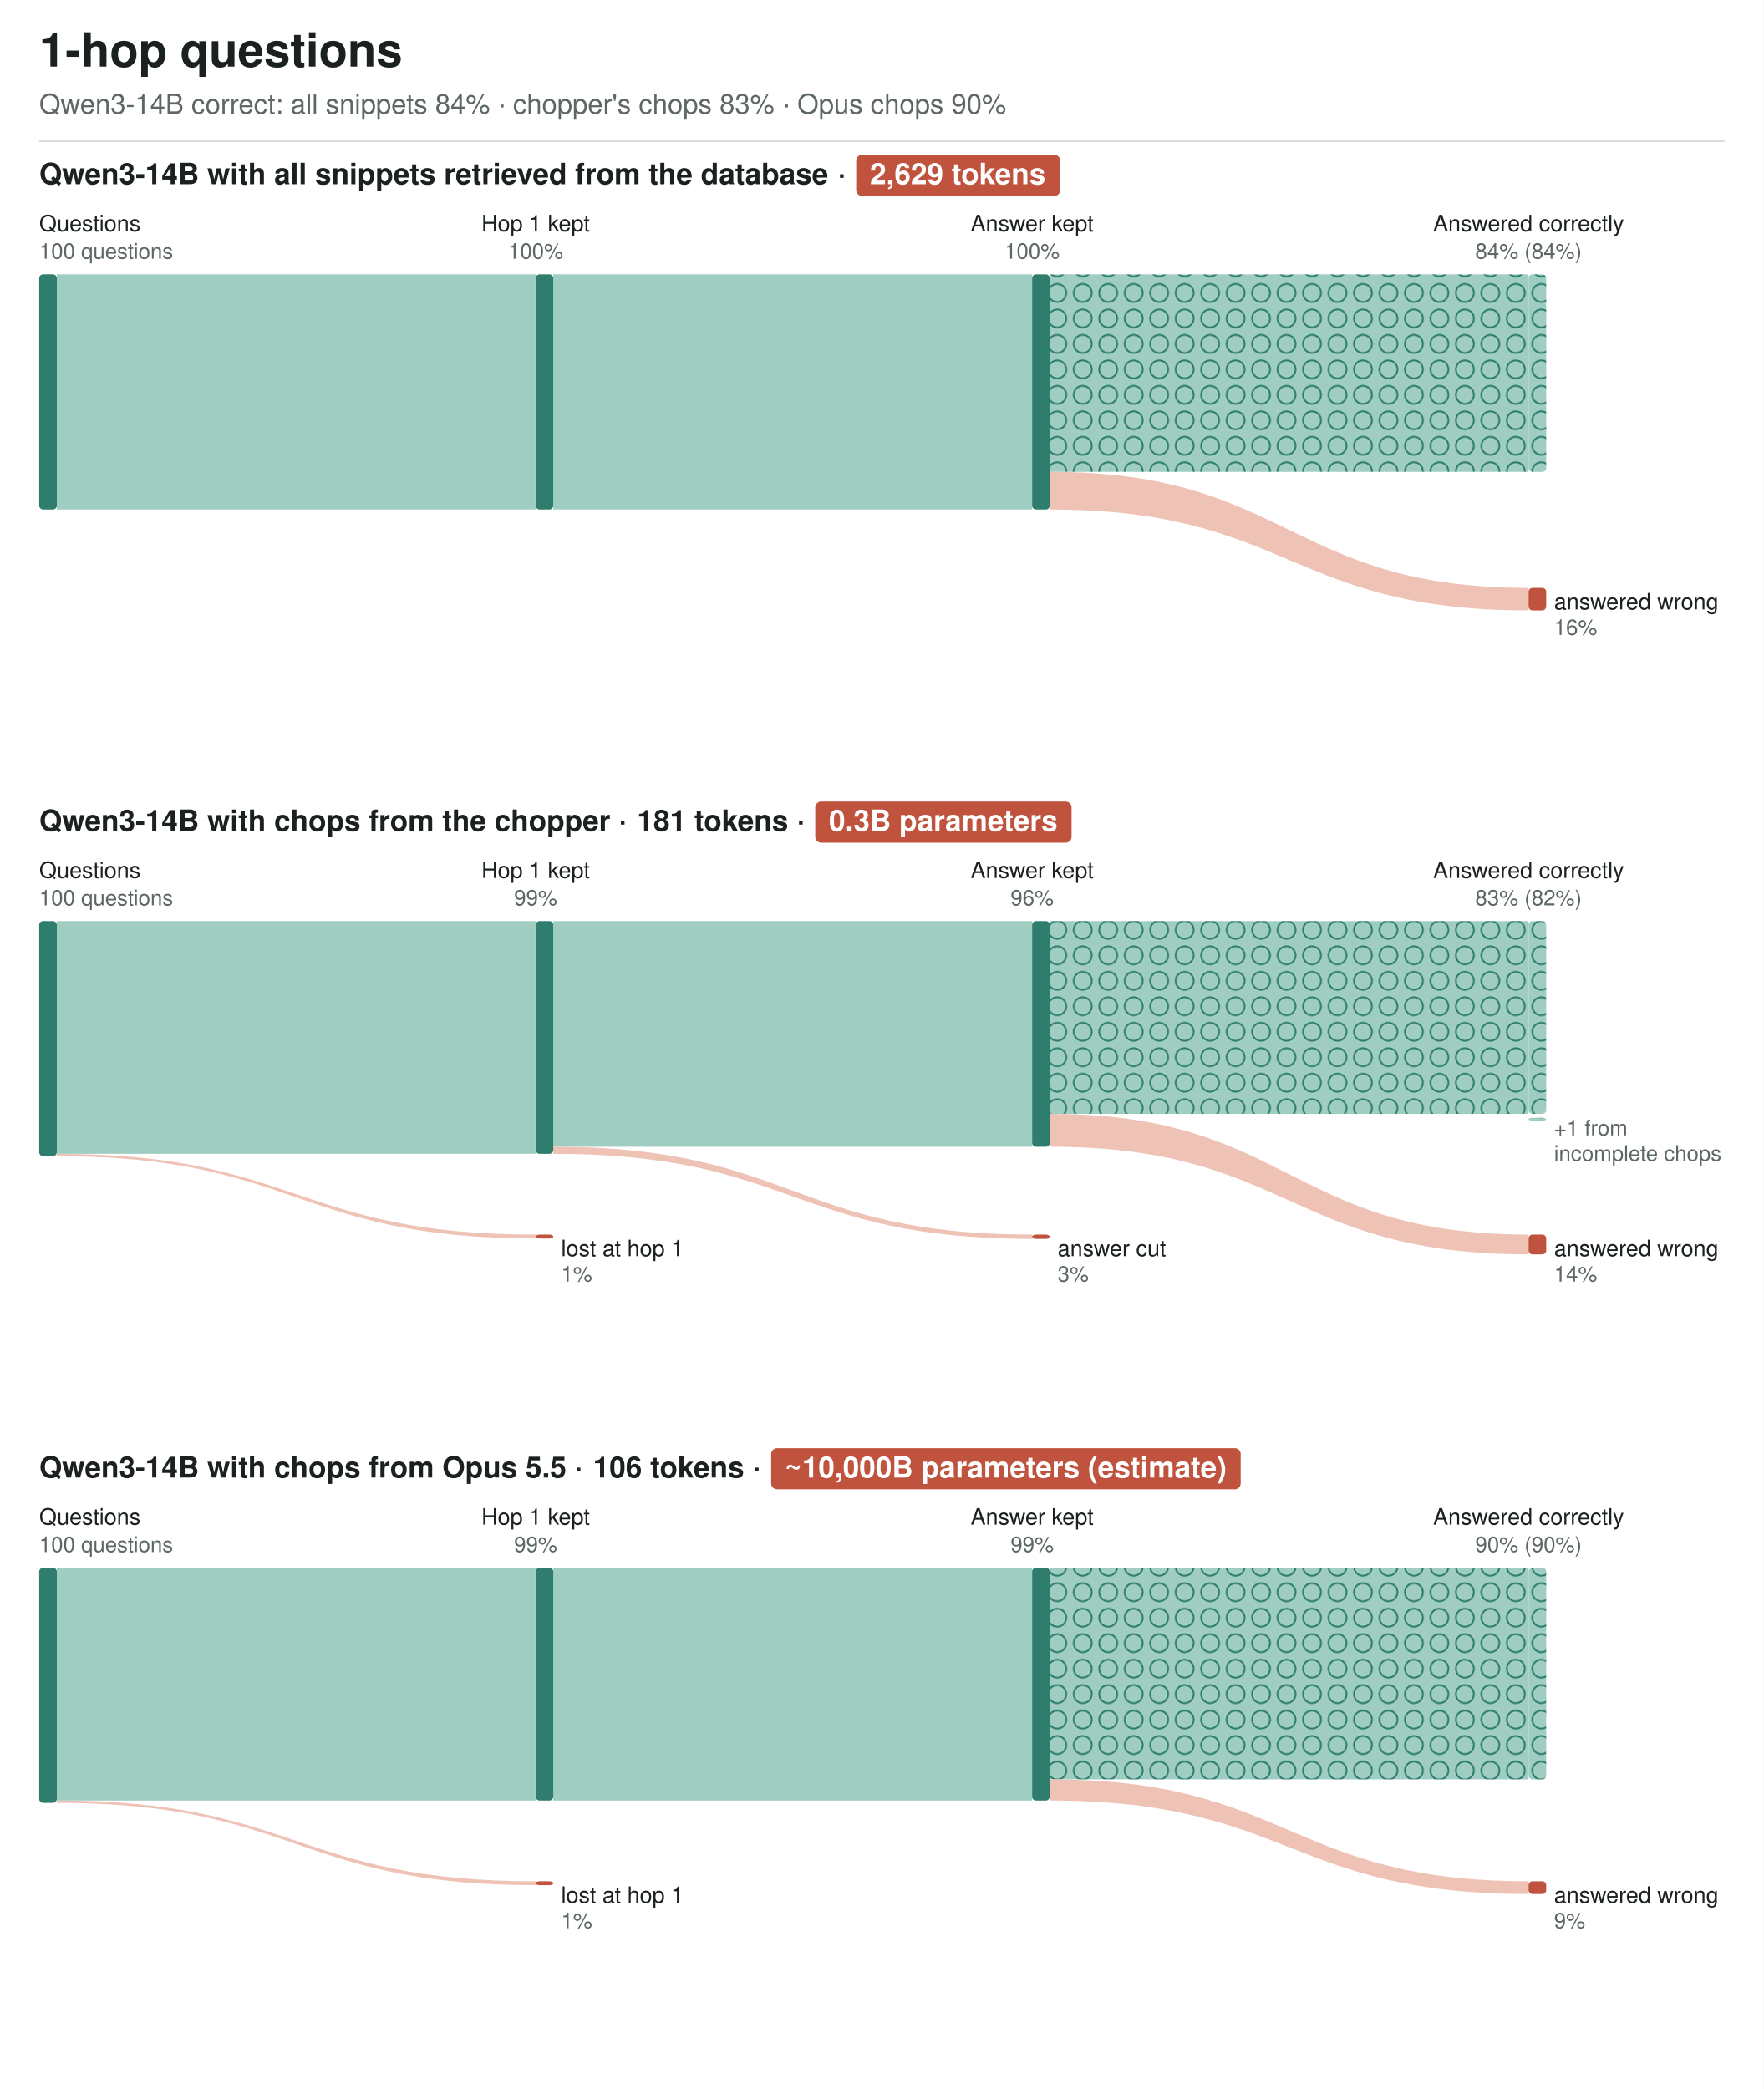
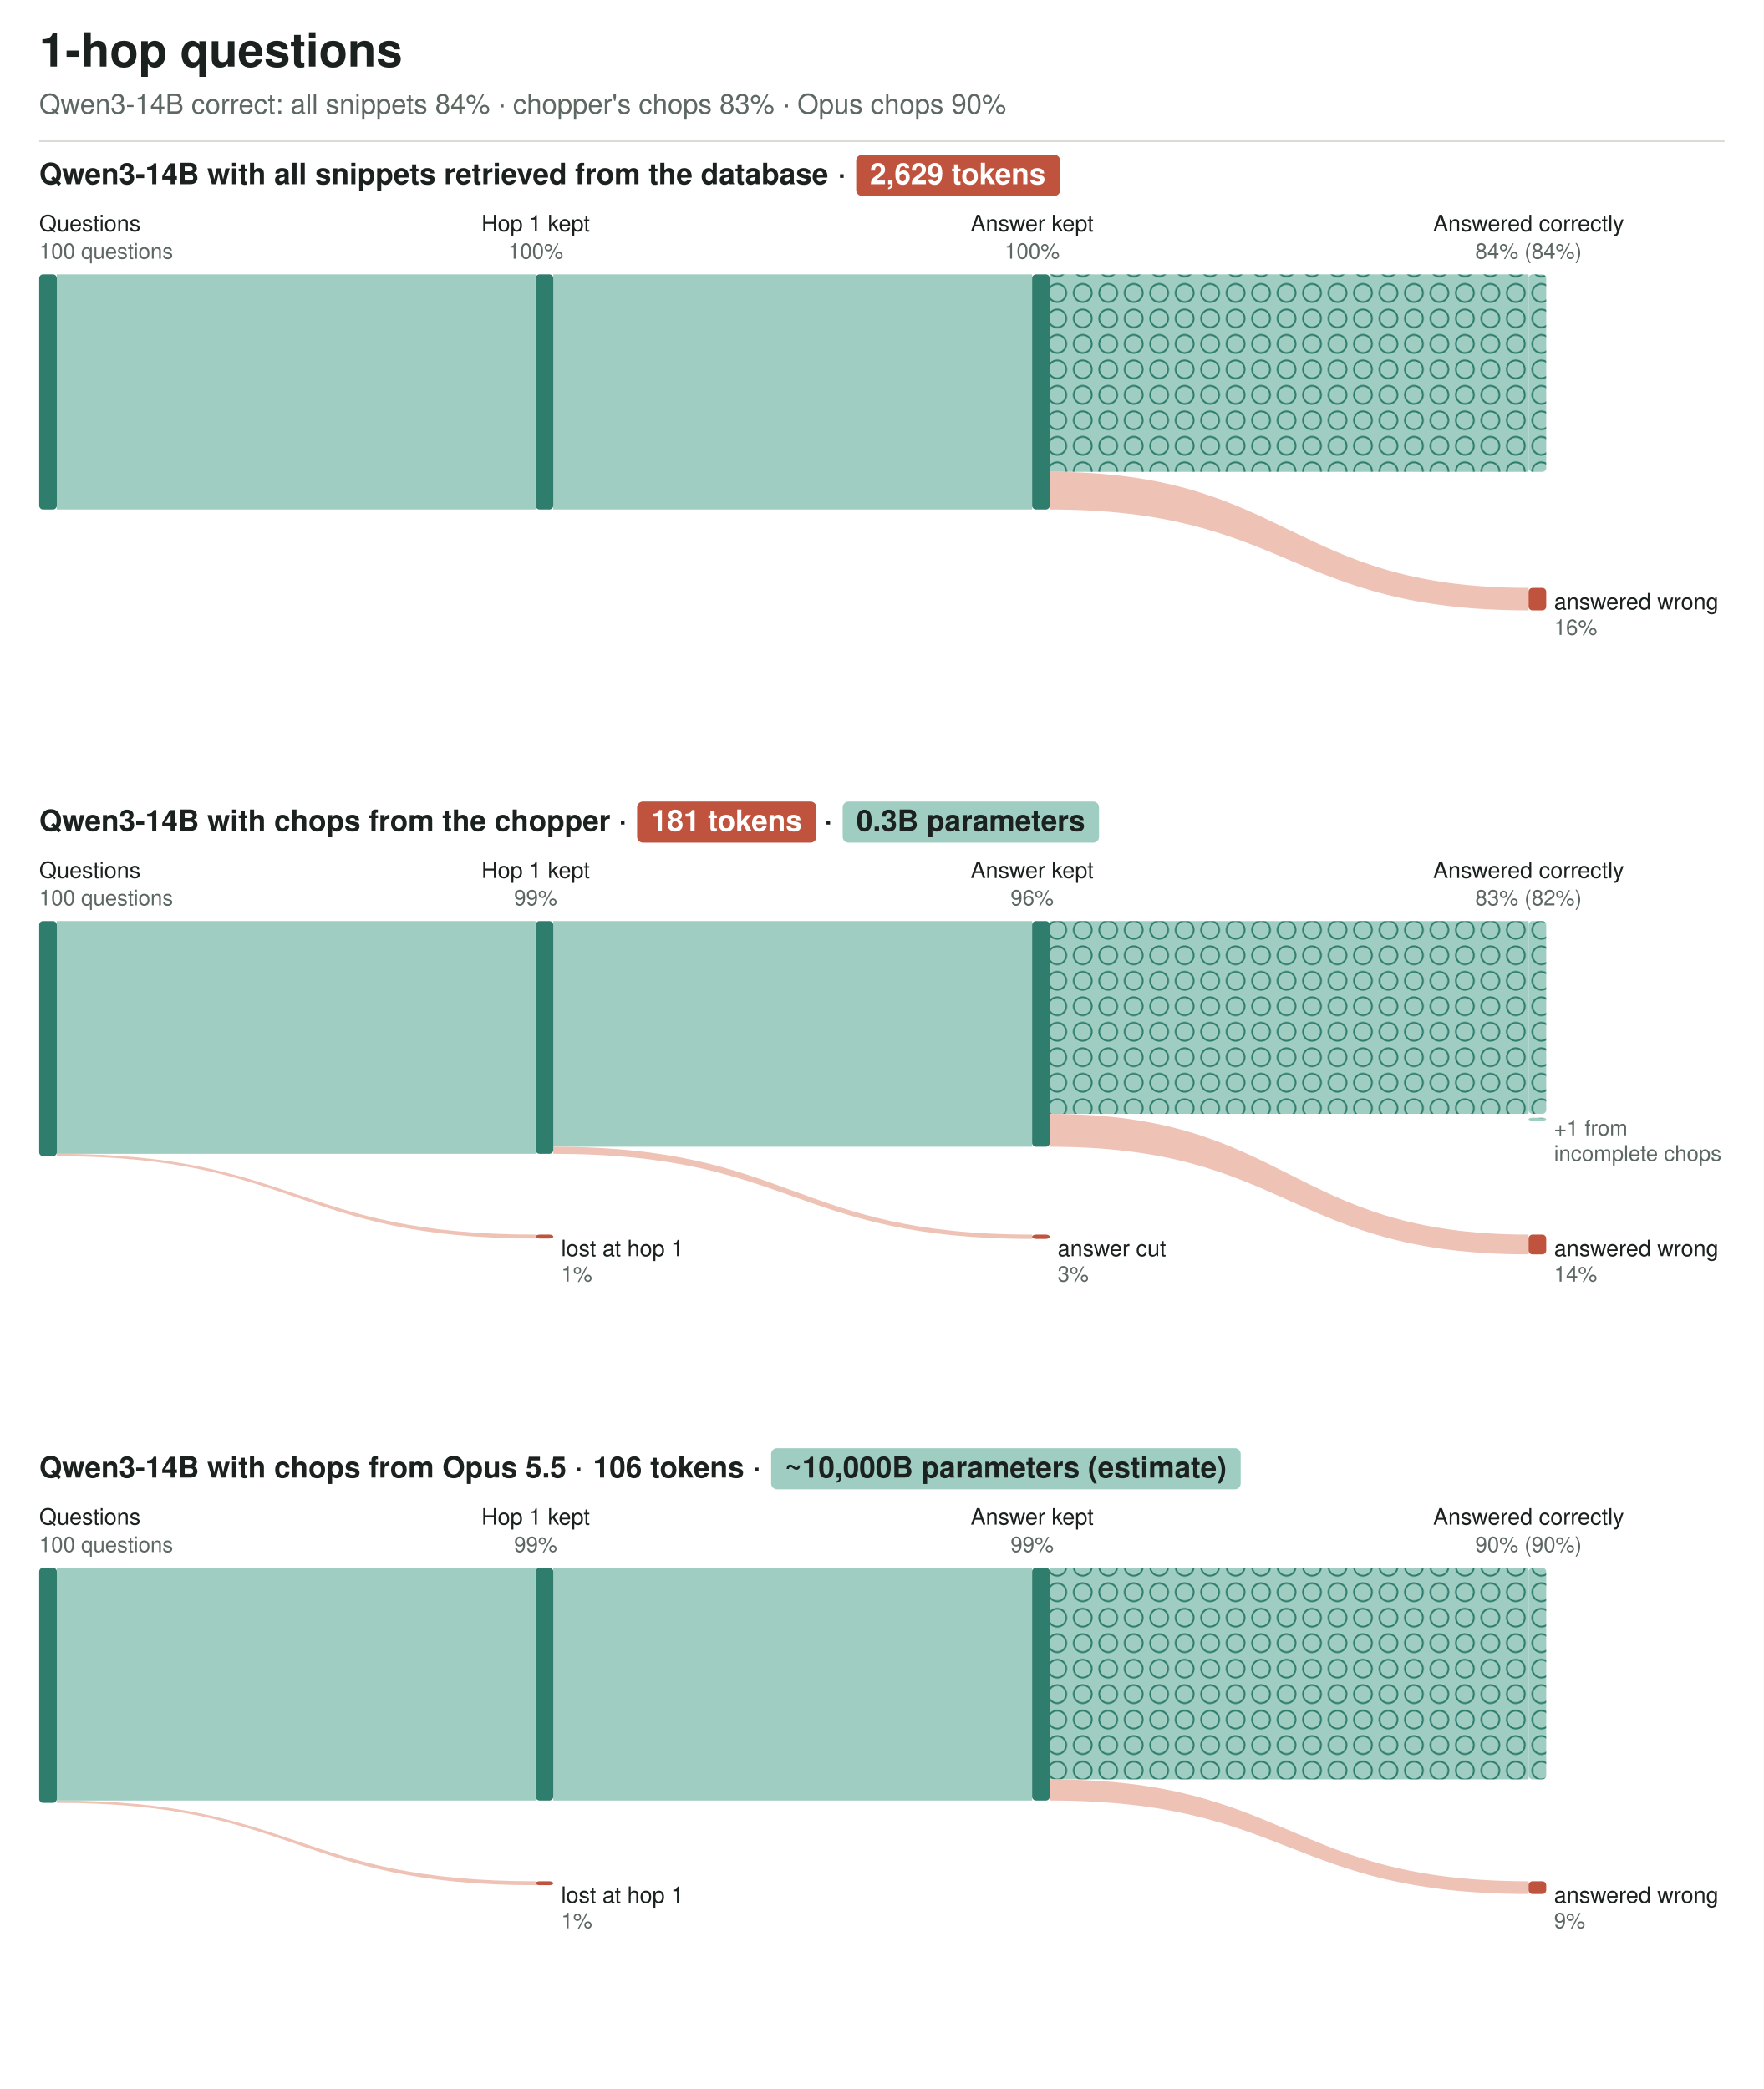
<svg xmlns="http://www.w3.org/2000/svg" viewBox="0 0 900 1066" width="900" font-family="Helvetica, Arial, sans-serif">
  <rect width="100%" height="100%" fill="#ffffff" />
  <defs>
    <pattern id="dots" width="13" height="13" patternUnits="userSpaceOnUse">
      <rect width="13" height="13" fill="#9fcdc2" />
      <circle cx="6.5" cy="6.5" r="4.6" fill="none" stroke="#2f7d6d" stroke-width="0.9" />
    </pattern>
  </defs>
  <text x="20" y="34" font-size="24" font-weight="700" fill="#1b211f">1-hop questions</text>
  <text x="20" y="58" font-size="14" fill="#5d6863">Qwen3-14B correct: all snippets 84% · chopper's chops 83% · Opus chops 90%</text>
  <line x1="20" y1="72" x2="880" y2="72" stroke="#d9ddd6" />
  <text x="20.0" y="94" font-size="15" font-weight="700" fill="#1b211f" xml:space="preserve">Qwen3-14B with all snippets retrieved from the database</text>
  <text x="423.5" y="94" font-size="15" font-weight="700" fill="#1b211f" xml:space="preserve"> · </text>
  <rect x="436.9" y="79" width="104.1" height="21" rx="3" fill="#c0533d" />
  <text x="443.9" y="94" font-size="15" font-weight="700" fill="#ffffff">2,629 tokens</text>
  <path d="M29.0,140.0 C151.2,140.0 151.2,140.0 273.3,140.0 L273.3,260.0 C151.2,260.0 151.2,260.0 29.0,260.0 Z" fill="#9fcdc2" />
  <path d="M282.3,140.0 C404.5,140.0 404.5,140.0 526.7,140.0 L526.7,260.0 C404.5,260.0 404.5,260.0 282.3,260.0 Z" fill="#9fcdc2" />
  <path d="M535.7,140.0 C657.8,140.0 657.8,140.0 780.0,140.0 L780.0,240.8 C657.8,240.8 657.8,240.8 535.7,240.8 Z" fill="url(#dots)" />
  <path d="M535.7,240.8 C657.8,240.8 657.8,300.0 780.0,300.0 L780.0,311.5 C657.8,311.5 657.8,260.0 535.7,260.0 Z" fill="#efc2b6" />
  <rect x="780.0" y="300" width="9" height="11.5" fill="#c0533d" rx="2" />
  <text x="793.0" y="311" font-size="11.5" fill="#1b211f">answered wrong</text>
  <text x="793.0" y="324" font-size="11" fill="#5d6863">16%</text>
  <rect x="20.0" y="140" width="9" height="120.0" fill="#2f7d6d" rx="2" />
  <text x="20.0" y="118" font-size="11.5" text-anchor="start" fill="#1b211f">Questions</text>
  <text x="20.0" y="132" font-size="11" text-anchor="start" fill="#5d6863">100 questions</text>
  <rect x="273.333" y="140" width="9" height="120.0" fill="#2f7d6d" rx="2" />
  <text x="273.333" y="118" font-size="11.5" text-anchor="middle" fill="#1b211f">Hop 1 kept</text>
  <text x="273.333" y="132" font-size="11" text-anchor="middle" fill="#5d6863">100%</text>
  <rect x="526.667" y="140" width="9" height="120.0" fill="#2f7d6d" rx="2" />
  <text x="526.667" y="118" font-size="11.5" text-anchor="middle" fill="#1b211f">Answer kept</text>
  <text x="526.667" y="132" font-size="11" text-anchor="middle" fill="#5d6863">100%</text>
  <rect x="780.0" y="140" width="9" height="100.8" fill="url(#dots)" rx="2" />
  <text x="780.0" y="118" font-size="11.5" text-anchor="middle" fill="#1b211f">Answered correctly</text>
  <text x="780.0" y="132" font-size="11" text-anchor="middle" fill="#5d6863">84% (84%)</text>
  <text x="20.0" y="424.0" font-size="15" font-weight="700" fill="#1b211f" xml:space="preserve">Qwen3-14B with chops from the chopper</text>
  <text x="311.7" y="424.0" font-size="15" font-weight="700" fill="#1b211f" xml:space="preserve"> · </text>
-   <text x="325.1" y="424.0" font-size="15" font-weight="700" fill="#1b211f" xml:space="preserve">181 tokens</text>
-   <text x="402.6" y="424.0" font-size="15" font-weight="700" fill="#1b211f" xml:space="preserve"> · </text>
-   <rect x="416.0" y="409.0" width="130.8" height="21" rx="3" fill="#c0533d" />
-   <text x="423.0" y="424.0" font-size="15" font-weight="700" fill="#ffffff">0.3B parameters</text>
+   <rect x="325.1" y="409.0" width="91.5" height="21" rx="3" fill="#c0533d" />
+   <text x="332.1" y="424.0" font-size="15" font-weight="700" fill="#ffffff">181 tokens</text>
+   <text x="416.6" y="424.0" font-size="15" font-weight="700" fill="#1b211f" xml:space="preserve"> · </text>
+   <rect x="430.0" y="409.0" width="130.8" height="21" rx="3" fill="#9fcdc2" />
+   <text x="437.0" y="424.0" font-size="15" font-weight="700" fill="#1b211f">0.3B parameters</text>
  <path d="M29.0,470.0 C151.2,470.0 151.2,470.0 273.3,470.0 L273.3,588.8 C151.2,588.8 151.2,588.8 29.0,588.8 Z" fill="#9fcdc2" />
  <path d="M29.0,588.8 C151.2,588.8 151.2,630.0 273.3,630.0 L273.3,632.0 C151.2,632.0 151.2,590.0 29.0,590.0 Z" fill="#efc2b6" />
  <rect x="273.333" y="630.0" width="9" height="2.0" fill="#c0533d" rx="2" />
  <text x="286.333" y="641.0" font-size="11.5" fill="#1b211f">lost at hop 1</text>
  <text x="286.333" y="654.0" font-size="11" fill="#5d6863">1%</text>
  <path d="M282.3,470.0 C404.5,470.0 404.5,470.0 526.7,470.0 L526.7,585.2 C404.5,585.2 404.5,585.2 282.3,585.2 Z" fill="#9fcdc2" />
  <path d="M282.3,585.2 C404.5,585.2 404.5,630.0 526.7,630.0 L526.7,632.2 C404.5,632.2 404.5,588.8 282.3,588.8 Z" fill="#efc2b6" />
  <rect x="526.667" y="630.0" width="9" height="2.2" fill="#c0533d" rx="2" />
  <text x="539.667" y="641.0" font-size="11.5" fill="#1b211f">answer cut</text>
  <text x="539.667" y="654.0" font-size="11" fill="#5d6863">3%</text>
  <path d="M535.7,470.0 C657.8,470.0 657.8,470.0 780.0,470.0 L780.0,568.4 C657.8,568.4 657.8,568.4 535.7,568.4 Z" fill="url(#dots)" />
  <path d="M535.7,568.4 C657.8,568.4 657.8,630.0 780.0,630.0 L780.0,640.1 C657.8,640.1 657.8,585.2 535.7,585.2 Z" fill="#efc2b6" />
  <rect x="780.0" y="630.0" width="9" height="10.1" fill="#c0533d" rx="2" />
  <text x="793.0" y="641.0" font-size="11.5" fill="#1b211f">answered wrong</text>
  <text x="793.0" y="654.0" font-size="11" fill="#5d6863">14%</text>
  <rect x="20.0" y="470.0" width="9" height="120.0" fill="#2f7d6d" rx="2" />
  <text x="20.0" y="448.0" font-size="11.5" text-anchor="start" fill="#1b211f">Questions</text>
  <text x="20.0" y="462.0" font-size="11" text-anchor="start" fill="#5d6863">100 questions</text>
  <rect x="273.333" y="470.0" width="9" height="118.8" fill="#2f7d6d" rx="2" />
  <text x="273.333" y="448.0" font-size="11.5" text-anchor="middle" fill="#1b211f">Hop 1 kept</text>
  <text x="273.333" y="462.0" font-size="11" text-anchor="middle" fill="#5d6863">99%</text>
  <rect x="526.667" y="470.0" width="9" height="115.2" fill="#2f7d6d" rx="2" />
  <text x="526.667" y="448.0" font-size="11.5" text-anchor="middle" fill="#1b211f">Answer kept</text>
  <text x="526.667" y="462.0" font-size="11" text-anchor="middle" fill="#5d6863">96%</text>
  <rect x="780.0" y="470.0" width="9" height="98.4" fill="url(#dots)" rx="2" />
  <text x="780.0" y="448.0" font-size="11.5" text-anchor="middle" fill="#1b211f">Answered correctly</text>
  <text x="780.0" y="462.0" font-size="11" text-anchor="middle" fill="#5d6863">83% (82%)</text>
  <rect x="780.0" y="570.4" width="9" height="1.5" fill="url(#dots)" rx="2" />
  <text x="793.0" y="579.4" font-size="11" fill="#5d6863">+1 from</text>
  <text x="793.0" y="592.4" font-size="11" fill="#5d6863">incomplete chops</text>
  <text x="20.0" y="754.0" font-size="15" font-weight="700" fill="#1b211f" xml:space="preserve">Qwen3-14B with chops from Opus 5.5</text>
  <text x="289.2" y="754.0" font-size="15" font-weight="700" fill="#1b211f" xml:space="preserve"> · </text>
  <text x="302.6" y="754.0" font-size="15" font-weight="700" fill="#1b211f" xml:space="preserve">106 tokens</text>
  <text x="380.1" y="754.0" font-size="15" font-weight="700" fill="#1b211f" xml:space="preserve"> · </text>
-   <rect x="393.5" y="739.0" width="239.6" height="21" rx="3" fill="#c0533d" />
-   <text x="400.5" y="754.0" font-size="15" font-weight="700" fill="#ffffff">~10,000B parameters (estimate)</text>
+   <rect x="393.5" y="739.0" width="239.6" height="21" rx="3" fill="#9fcdc2" />
+   <text x="400.5" y="754.0" font-size="15" font-weight="700" fill="#1b211f">~10,000B parameters (estimate)</text>
  <path d="M29.0,800.0 C151.2,800.0 151.2,800.0 273.3,800.0 L273.3,918.8 C151.2,918.8 151.2,918.8 29.0,918.8 Z" fill="#9fcdc2" />
  <path d="M29.0,918.8 C151.2,918.8 151.2,960.0 273.3,960.0 L273.3,962.0 C151.2,962.0 151.2,920.0 29.0,920.0 Z" fill="#efc2b6" />
  <rect x="273.333" y="960.0" width="9" height="2.0" fill="#c0533d" rx="2" />
  <text x="286.333" y="971.0" font-size="11.5" fill="#1b211f">lost at hop 1</text>
  <text x="286.333" y="984.0" font-size="11" fill="#5d6863">1%</text>
  <path d="M282.3,800.0 C404.5,800.0 404.5,800.0 526.7,800.0 L526.7,918.8 C404.5,918.8 404.5,918.8 282.3,918.8 Z" fill="#9fcdc2" />
  <path d="M535.7,800.0 C657.8,800.0 657.8,800.0 780.0,800.0 L780.0,908.0 C657.8,908.0 657.8,908.0 535.7,908.0 Z" fill="url(#dots)" />
  <path d="M535.7,908.0 C657.8,908.0 657.8,960.0 780.0,960.0 L780.0,966.5 C657.8,966.5 657.8,918.8 535.7,918.8 Z" fill="#efc2b6" />
  <rect x="780.0" y="960.0" width="9" height="6.5" fill="#c0533d" rx="2" />
  <text x="793.0" y="971.0" font-size="11.5" fill="#1b211f">answered wrong</text>
  <text x="793.0" y="984.0" font-size="11" fill="#5d6863">9%</text>
  <rect x="20.0" y="800.0" width="9" height="120.0" fill="#2f7d6d" rx="2" />
  <text x="20.0" y="778.0" font-size="11.5" text-anchor="start" fill="#1b211f">Questions</text>
  <text x="20.0" y="792.0" font-size="11" text-anchor="start" fill="#5d6863">100 questions</text>
  <rect x="273.333" y="800.0" width="9" height="118.8" fill="#2f7d6d" rx="2" />
  <text x="273.333" y="778.0" font-size="11.5" text-anchor="middle" fill="#1b211f">Hop 1 kept</text>
  <text x="273.333" y="792.0" font-size="11" text-anchor="middle" fill="#5d6863">99%</text>
  <rect x="526.667" y="800.0" width="9" height="118.8" fill="#2f7d6d" rx="2" />
  <text x="526.667" y="778.0" font-size="11.5" text-anchor="middle" fill="#1b211f">Answer kept</text>
  <text x="526.667" y="792.0" font-size="11" text-anchor="middle" fill="#5d6863">99%</text>
  <rect x="780.0" y="800.0" width="9" height="108.0" fill="url(#dots)" rx="2" />
  <text x="780.0" y="778.0" font-size="11.5" text-anchor="middle" fill="#1b211f">Answered correctly</text>
  <text x="780.0" y="792.0" font-size="11" text-anchor="middle" fill="#5d6863">90% (90%)</text>
</svg>
